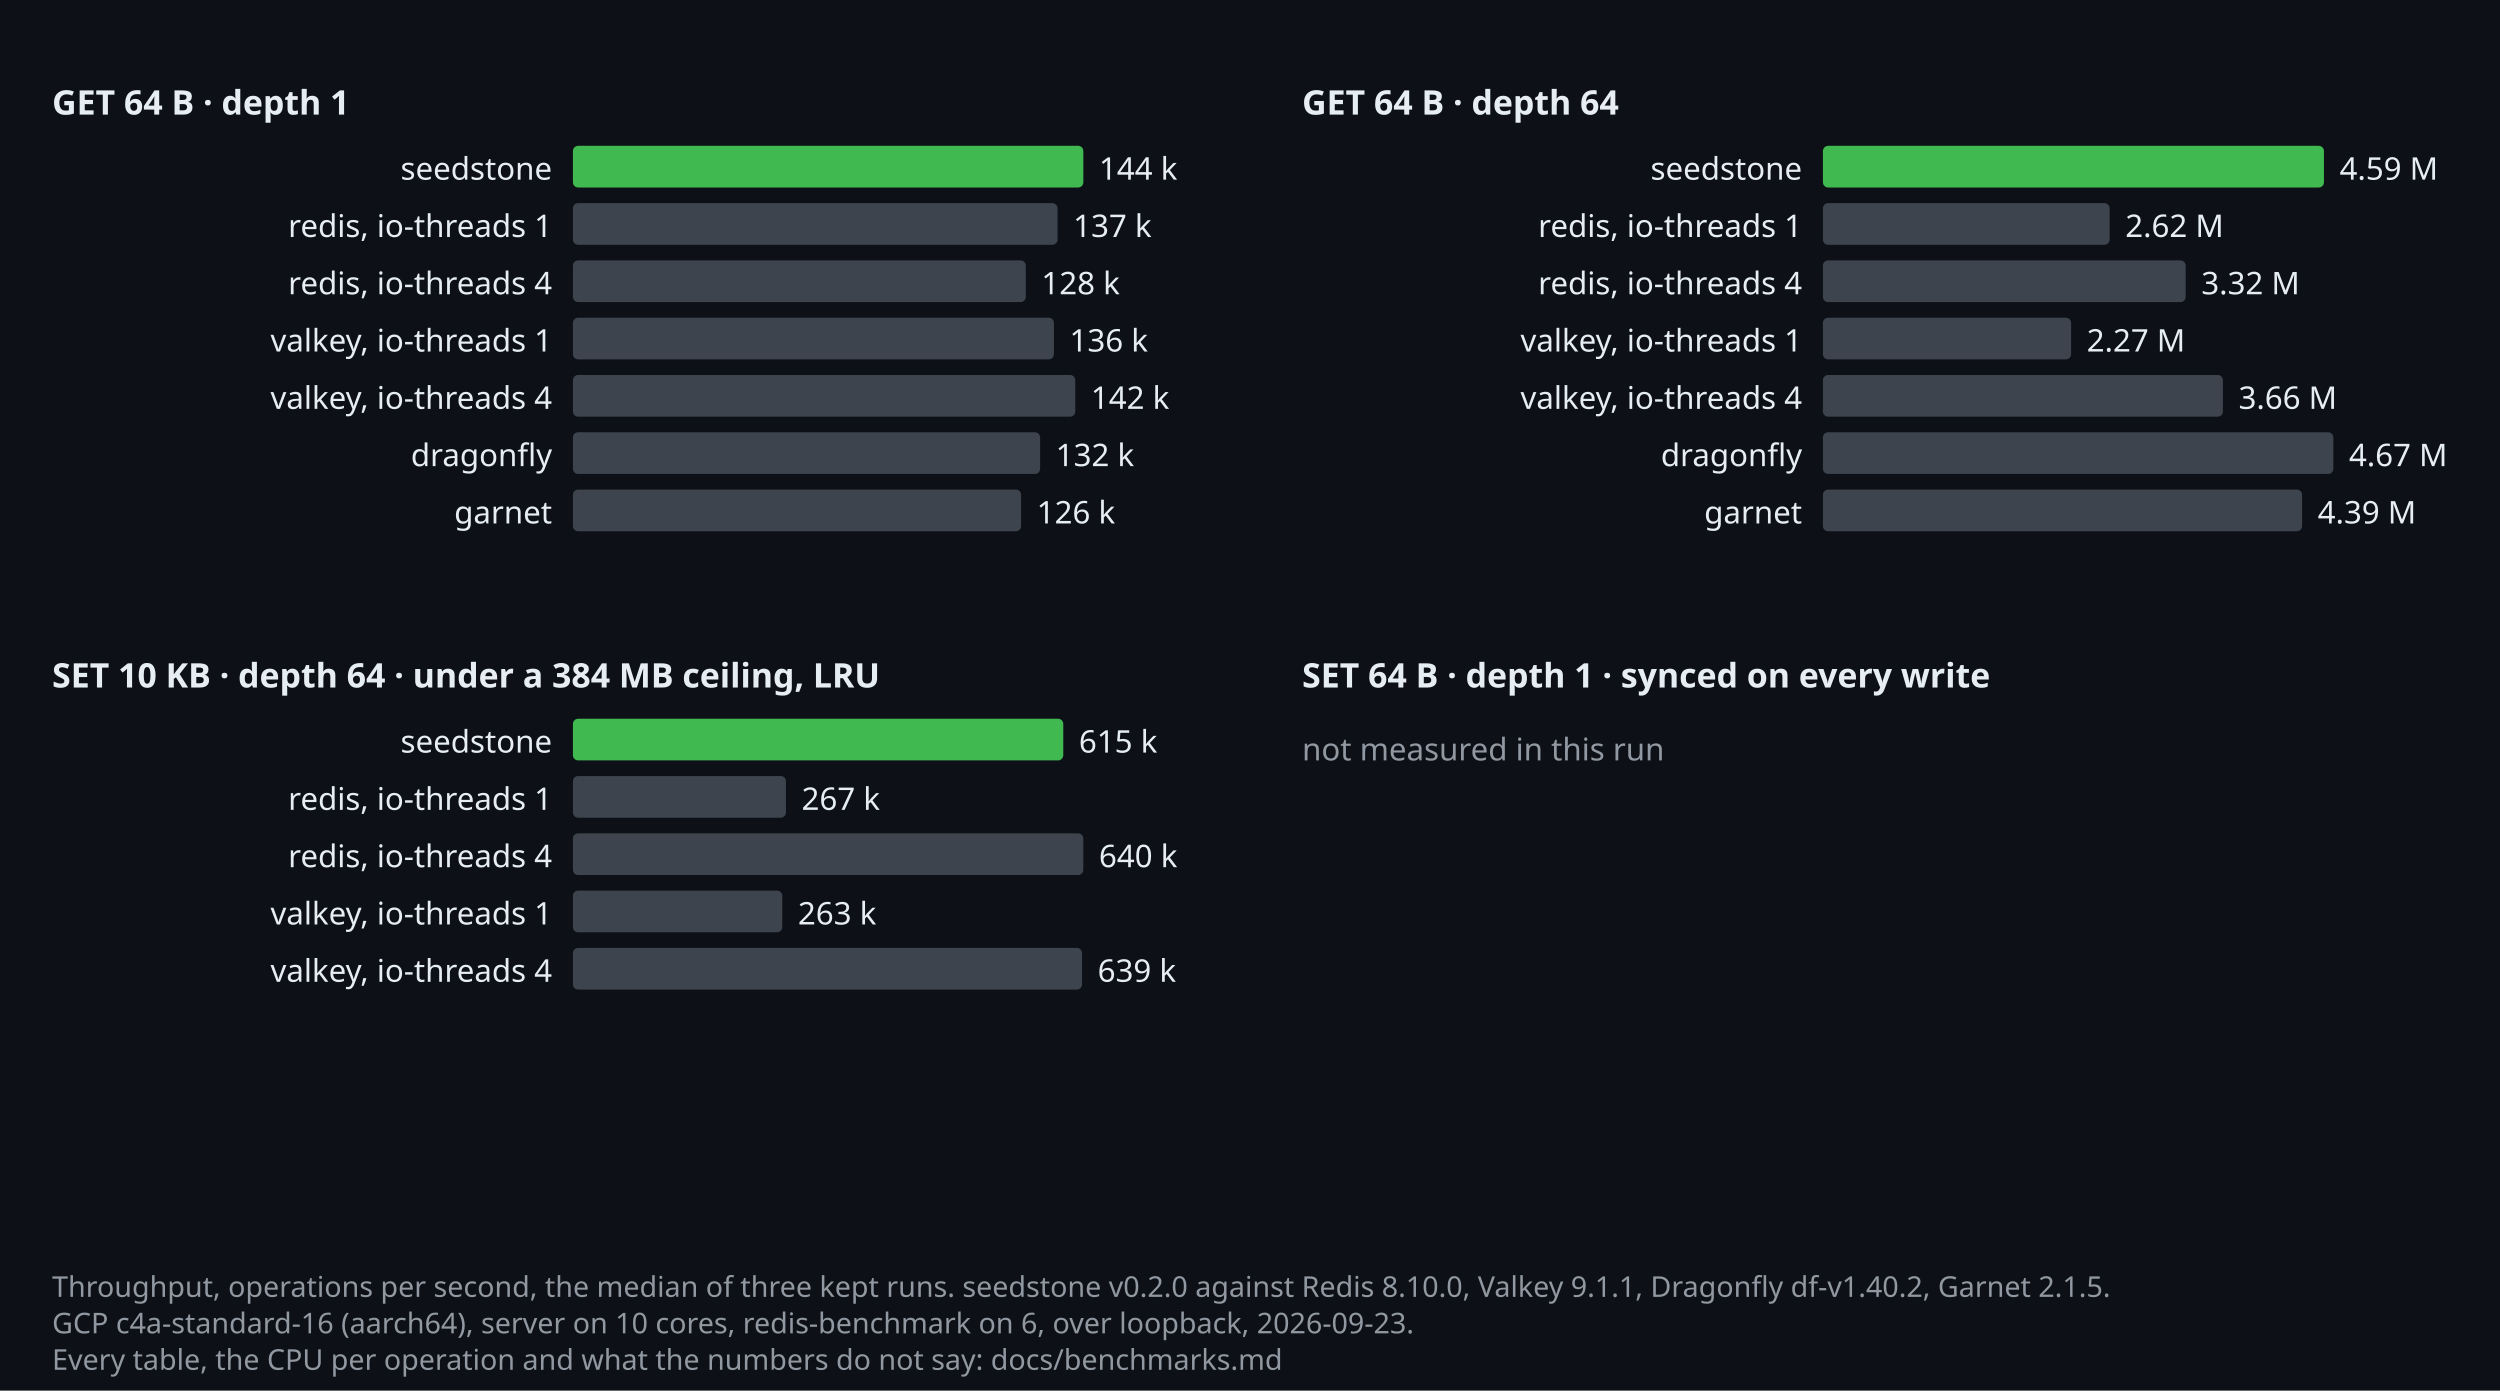
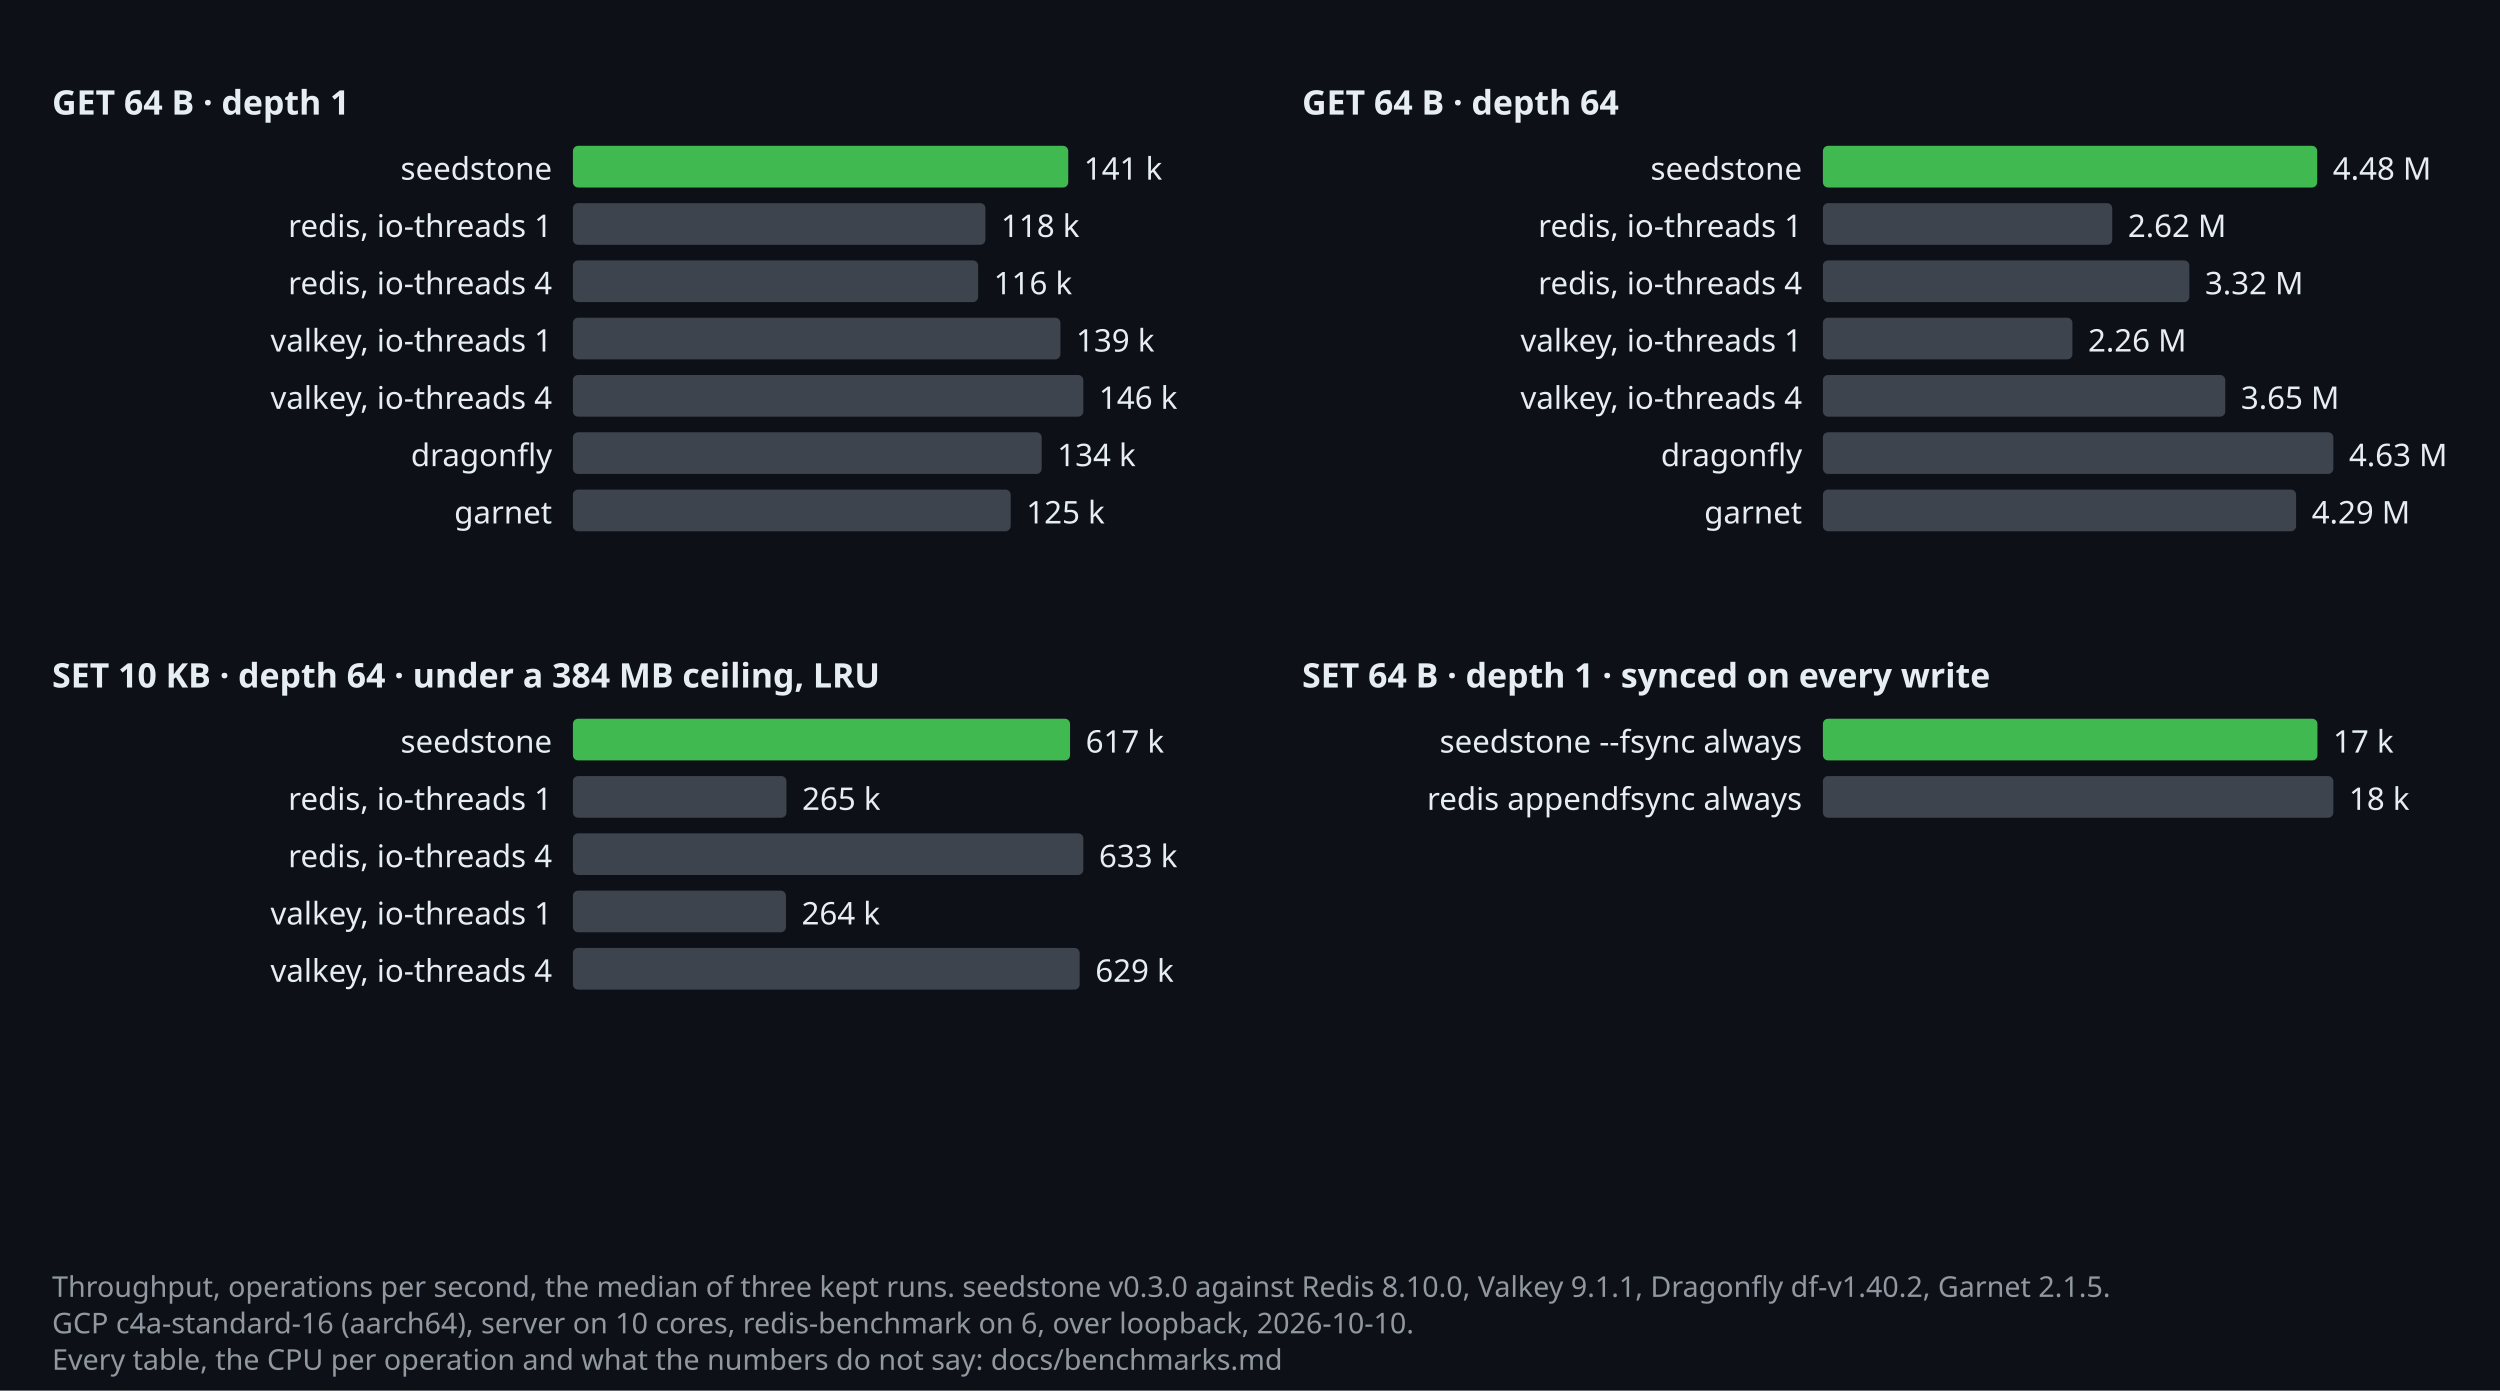
- <svg xmlns="http://www.w3.org/2000/svg" width="960" height="534" viewBox="0 0 960 534" role="img" aria-label="Benchmark throughput, seedstone v0.2.0">
+ <svg xmlns="http://www.w3.org/2000/svg" width="960" height="534" viewBox="0 0 960 534" role="img" aria-label="Benchmark throughput, seedstone v0.3.0">
  <style>.t{font:600 13px ui-sans-serif,system-ui,sans-serif;fill:#e6edf3}.l,.v,.m{font:12px ui-sans-serif,system-ui,sans-serif;fill:#e6edf3}.m,.c{fill:#9198a1}.c{font:11px ui-sans-serif,system-ui,sans-serif}</style>
  <rect width="960" height="534" fill="#0d1117" />
  <text x="20" y="44" class="t">GET 64 B · depth 1</text>
  <text x="212" y="69" class="l" text-anchor="end">seedstone</text>
-   <rect x="220" y="56" width="196.0" height="16" rx="2" fill="#3fb950" />
-   <text x="422.0" y="69" class="v">144 k</text>
+   <rect x="220" y="56" width="190.2" height="16" rx="2" fill="#3fb950" />
+   <text x="416.2" y="69" class="v">141 k</text>
  <text x="212" y="91" class="l" text-anchor="end">redis, io-threads 1</text>
-   <rect x="220" y="78" width="186.1" height="16" rx="2" fill="#3d444d" />
-   <text x="412.1" y="91" class="v">137 k</text>
+   <rect x="220" y="78" width="158.4" height="16" rx="2" fill="#3d444d" />
+   <text x="384.4" y="91" class="v">118 k</text>
  <text x="212" y="113" class="l" text-anchor="end">redis, io-threads 4</text>
-   <rect x="220" y="100" width="173.9" height="16" rx="2" fill="#3d444d" />
-   <text x="399.9" y="113" class="v">128 k</text>
+   <rect x="220" y="100" width="155.6" height="16" rx="2" fill="#3d444d" />
+   <text x="381.6" y="113" class="v">116 k</text>
  <text x="212" y="135" class="l" text-anchor="end">valkey, io-threads 1</text>
-   <rect x="220" y="122" width="184.7" height="16" rx="2" fill="#3d444d" />
-   <text x="410.7" y="135" class="v">136 k</text>
+   <rect x="220" y="122" width="187.2" height="16" rx="2" fill="#3d444d" />
+   <text x="413.2" y="135" class="v">139 k</text>
  <text x="212" y="157" class="l" text-anchor="end">valkey, io-threads 4</text>
-   <rect x="220" y="144" width="192.9" height="16" rx="2" fill="#3d444d" />
-   <text x="418.9" y="157" class="v">142 k</text>
+   <rect x="220" y="144" width="196.0" height="16" rx="2" fill="#3d444d" />
+   <text x="422.0" y="157" class="v">146 k</text>
  <text x="212" y="179" class="l" text-anchor="end">dragonfly</text>
-   <rect x="220" y="166" width="179.4" height="16" rx="2" fill="#3d444d" />
-   <text x="405.4" y="179" class="v">132 k</text>
+   <rect x="220" y="166" width="180.0" height="16" rx="2" fill="#3d444d" />
+   <text x="406.0" y="179" class="v">134 k</text>
  <text x="212" y="201" class="l" text-anchor="end">garnet</text>
-   <rect x="220" y="188" width="172.1" height="16" rx="2" fill="#3d444d" />
-   <text x="398.1" y="201" class="v">126 k</text>
+   <rect x="220" y="188" width="168.1" height="16" rx="2" fill="#3d444d" />
+   <text x="394.1" y="201" class="v">125 k</text>
  <text x="500" y="44" class="t">GET 64 B · depth 64</text>
  <text x="692" y="69" class="l" text-anchor="end">seedstone</text>
-   <rect x="700" y="56" width="192.4" height="16" rx="2" fill="#3fb950" />
-   <text x="898.4" y="69" class="v">4.59 M</text>
+   <rect x="700" y="56" width="189.8" height="16" rx="2" fill="#3fb950" />
+   <text x="895.8" y="69" class="v">4.48 M</text>
  <text x="692" y="91" class="l" text-anchor="end">redis, io-threads 1</text>
-   <rect x="700" y="78" width="110.1" height="16" rx="2" fill="#3d444d" />
-   <text x="816.1" y="91" class="v">2.62 M</text>
+   <rect x="700" y="78" width="111.1" height="16" rx="2" fill="#3d444d" />
+   <text x="817.1" y="91" class="v">2.62 M</text>
  <text x="692" y="113" class="l" text-anchor="end">redis, io-threads 4</text>
-   <rect x="700" y="100" width="139.3" height="16" rx="2" fill="#3d444d" />
-   <text x="845.3" y="113" class="v">3.32 M</text>
+   <rect x="700" y="100" width="140.7" height="16" rx="2" fill="#3d444d" />
+   <text x="846.7" y="113" class="v">3.32 M</text>
  <text x="692" y="135" class="l" text-anchor="end">valkey, io-threads 1</text>
-   <rect x="700" y="122" width="95.3" height="16" rx="2" fill="#3d444d" />
-   <text x="801.3" y="135" class="v">2.27 M</text>
+   <rect x="700" y="122" width="95.8" height="16" rx="2" fill="#3d444d" />
+   <text x="801.8" y="135" class="v">2.26 M</text>
  <text x="692" y="157" class="l" text-anchor="end">valkey, io-threads 4</text>
-   <rect x="700" y="144" width="153.6" height="16" rx="2" fill="#3d444d" />
-   <text x="859.6" y="157" class="v">3.66 M</text>
+   <rect x="700" y="144" width="154.5" height="16" rx="2" fill="#3d444d" />
+   <text x="860.5" y="157" class="v">3.65 M</text>
  <text x="692" y="179" class="l" text-anchor="end">dragonfly</text>
  <rect x="700" y="166" width="196.0" height="16" rx="2" fill="#3d444d" />
-   <text x="902.0" y="179" class="v">4.67 M</text>
+   <text x="902.0" y="179" class="v">4.63 M</text>
  <text x="692" y="201" class="l" text-anchor="end">garnet</text>
-   <rect x="700" y="188" width="184.0" height="16" rx="2" fill="#3d444d" />
-   <text x="890.0" y="201" class="v">4.39 M</text>
+   <rect x="700" y="188" width="181.7" height="16" rx="2" fill="#3d444d" />
+   <text x="887.7" y="201" class="v">4.29 M</text>
  <text x="20" y="264" class="t">SET 10 KB · depth 64 · under a 384 MB ceiling, LRU</text>
  <text x="212" y="289" class="l" text-anchor="end">seedstone</text>
-   <rect x="220" y="276" width="188.3" height="16" rx="2" fill="#3fb950" />
-   <text x="414.3" y="289" class="v">615 k</text>
+   <rect x="220" y="276" width="190.9" height="16" rx="2" fill="#3fb950" />
+   <text x="416.9" y="289" class="v">617 k</text>
  <text x="212" y="311" class="l" text-anchor="end">redis, io-threads 1</text>
-   <rect x="220" y="298" width="81.8" height="16" rx="2" fill="#3d444d" />
-   <text x="307.8" y="311" class="v">267 k</text>
+   <rect x="220" y="298" width="82.0" height="16" rx="2" fill="#3d444d" />
+   <text x="308.0" y="311" class="v">265 k</text>
  <text x="212" y="333" class="l" text-anchor="end">redis, io-threads 4</text>
  <rect x="220" y="320" width="196.0" height="16" rx="2" fill="#3d444d" />
-   <text x="422.0" y="333" class="v">640 k</text>
+   <text x="422.0" y="333" class="v">633 k</text>
  <text x="212" y="355" class="l" text-anchor="end">valkey, io-threads 1</text>
-   <rect x="220" y="342" width="80.4" height="16" rx="2" fill="#3d444d" />
-   <text x="306.4" y="355" class="v">263 k</text>
+   <rect x="220" y="342" width="81.8" height="16" rx="2" fill="#3d444d" />
+   <text x="307.8" y="355" class="v">264 k</text>
  <text x="212" y="377" class="l" text-anchor="end">valkey, io-threads 4</text>
-   <rect x="220" y="364" width="195.5" height="16" rx="2" fill="#3d444d" />
-   <text x="421.5" y="377" class="v">639 k</text>
+   <rect x="220" y="364" width="194.6" height="16" rx="2" fill="#3d444d" />
+   <text x="420.6" y="377" class="v">629 k</text>
  <text x="500" y="264" class="t">SET 64 B · depth 1 · synced on every write</text>
-   <text x="500" y="292" class="m">not measured in this run</text>
-   <text x="20" y="498" class="c">Throughput, operations per second, the median of three kept runs. seedstone v0.2.0 against Redis 8.10.0, Valkey 9.1.1, Dragonfly df-v1.40.2, Garnet 2.1.5.</text>
-   <text x="20" y="512" class="c">GCP c4a-standard-16 (aarch64), server on 10 cores, redis-benchmark on 6, over loopback, 2026-09-23.</text>
+   <text x="692" y="289" class="l" text-anchor="end">seedstone --fsync always</text>
+   <rect x="700" y="276" width="189.9" height="16" rx="2" fill="#3fb950" />
+   <text x="895.9" y="289" class="v">17 k</text>
+   <text x="692" y="311" class="l" text-anchor="end">redis appendfsync always</text>
+   <rect x="700" y="298" width="196.0" height="16" rx="2" fill="#3d444d" />
+   <text x="902.0" y="311" class="v">18 k</text>
+   <text x="20" y="498" class="c">Throughput, operations per second, the median of three kept runs. seedstone v0.3.0 against Redis 8.10.0, Valkey 9.1.1, Dragonfly df-v1.40.2, Garnet 2.1.5.</text>
+   <text x="20" y="512" class="c">GCP c4a-standard-16 (aarch64), server on 10 cores, redis-benchmark on 6, over loopback, 2026-10-10.</text>
  <text x="20" y="526" class="c">Every table, the CPU per operation and what the numbers do not say: docs/benchmarks.md</text>
</svg>
